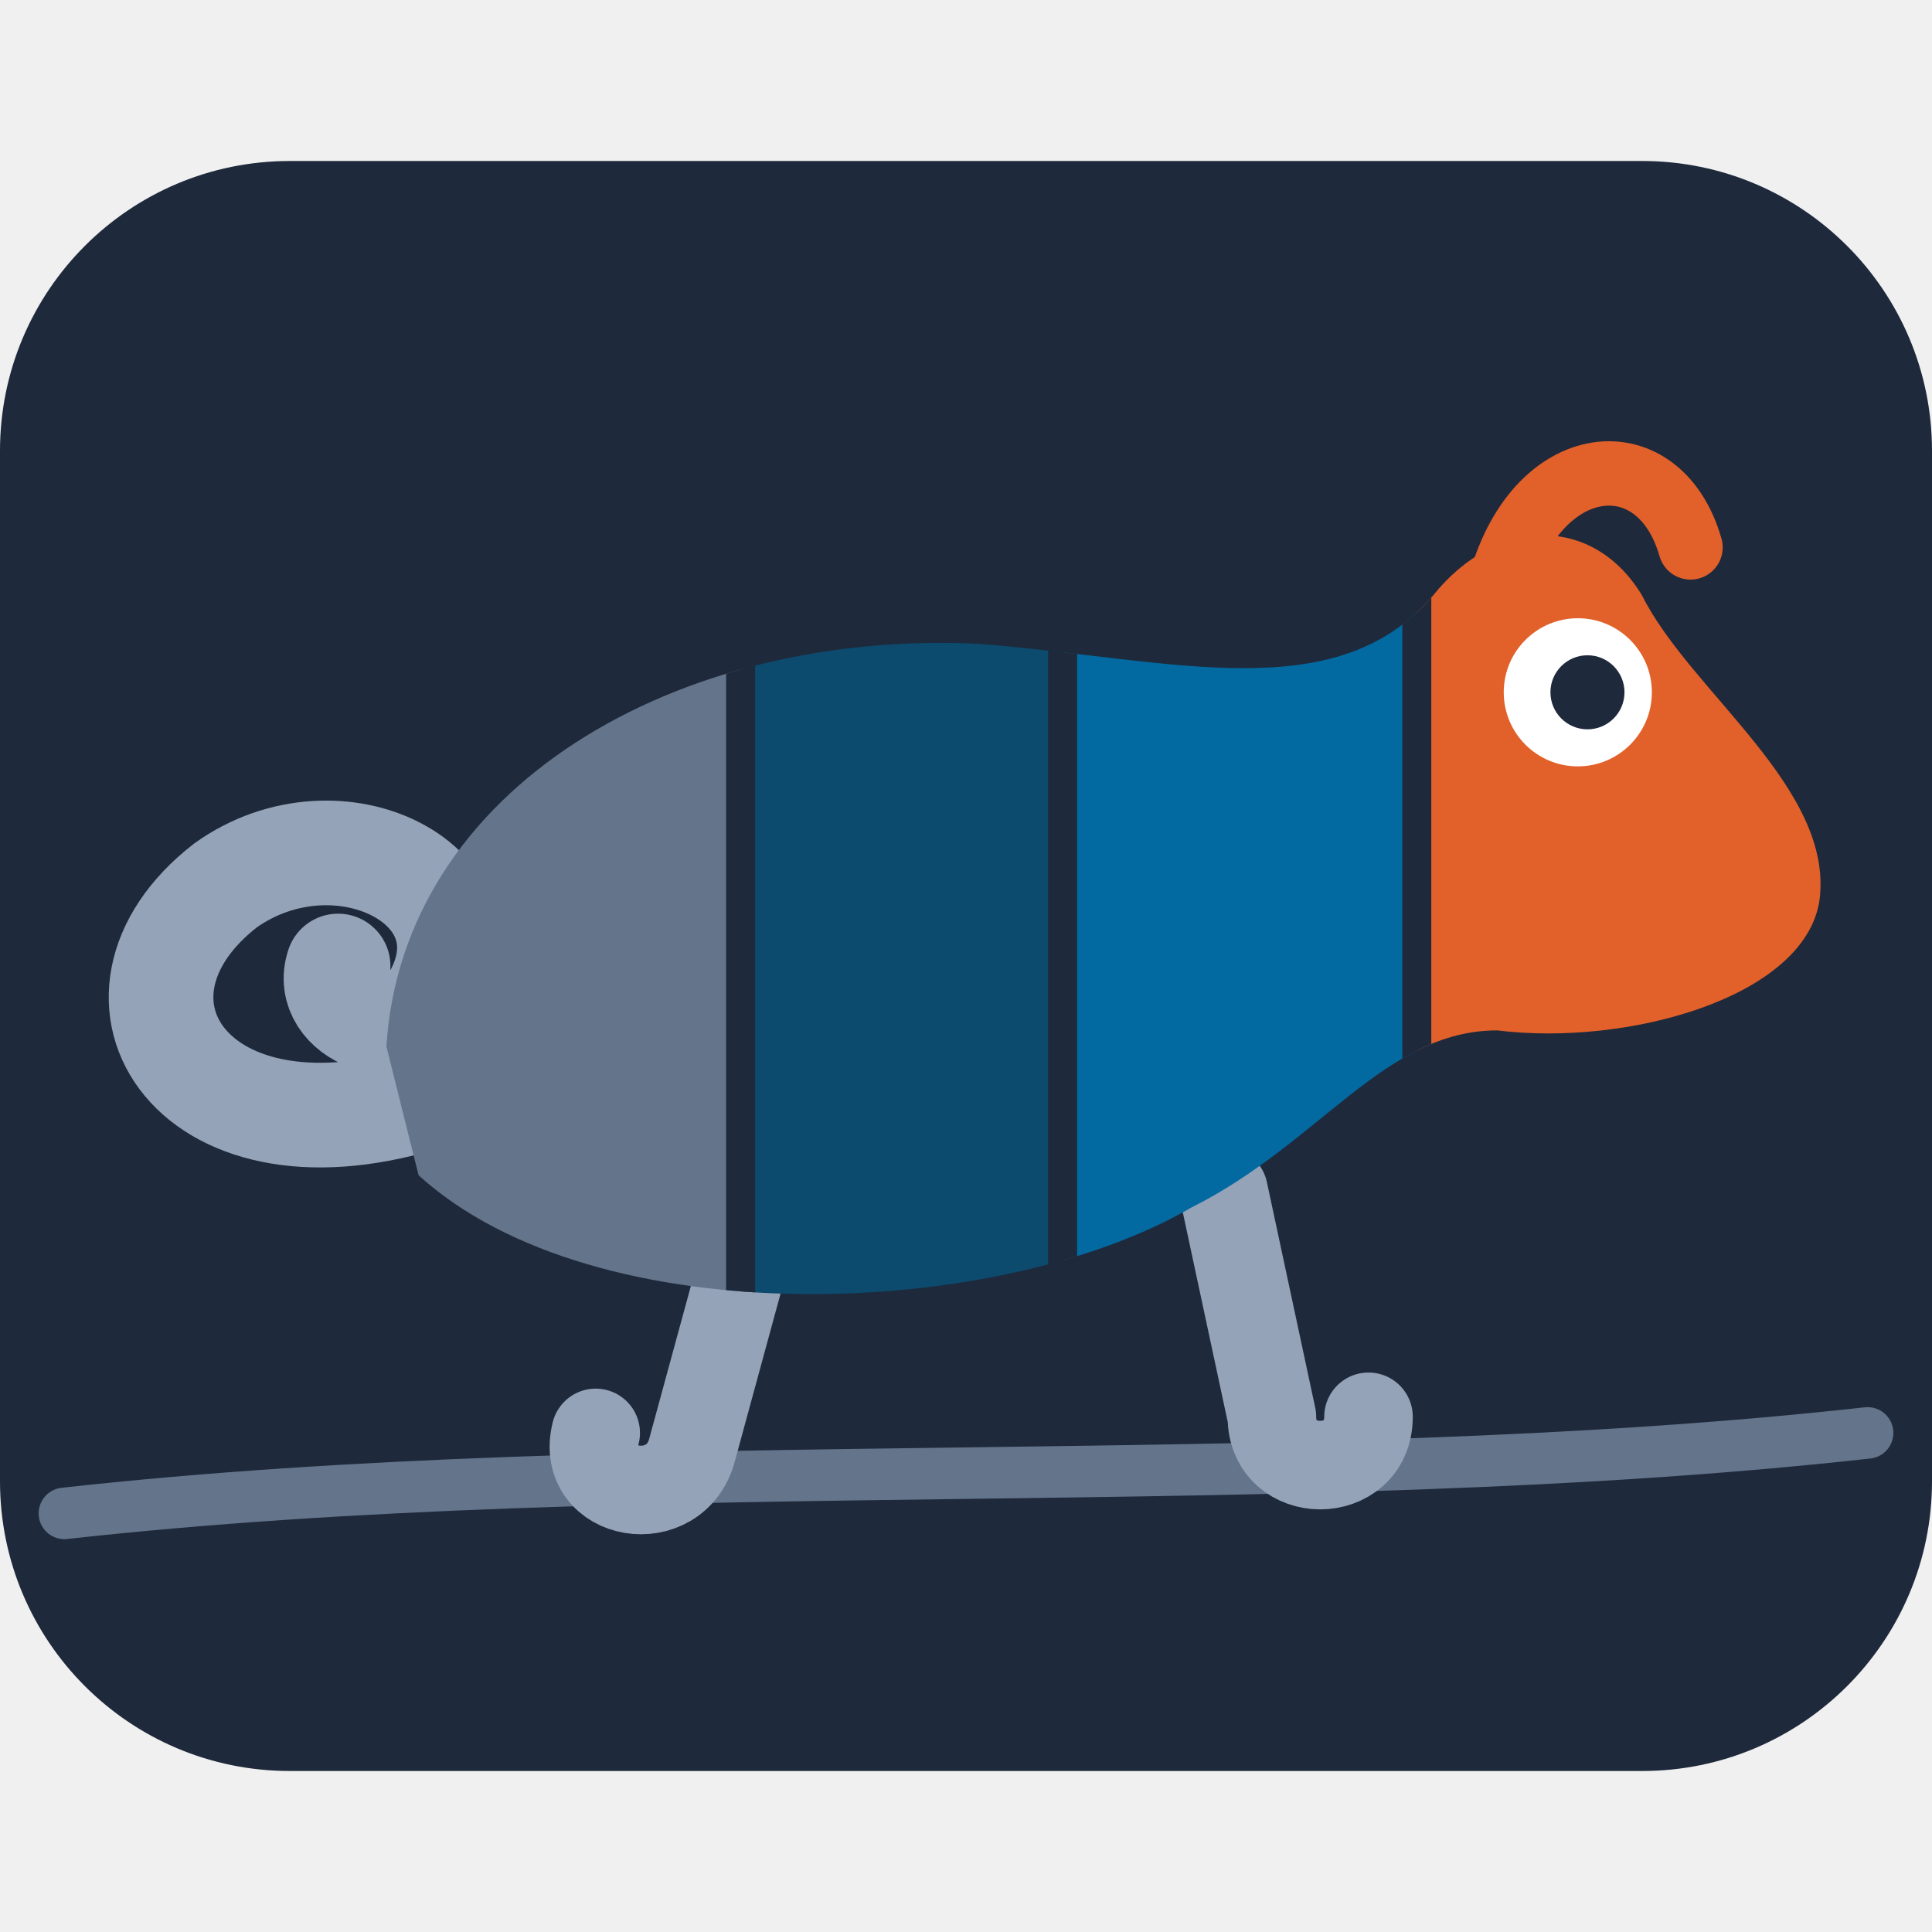
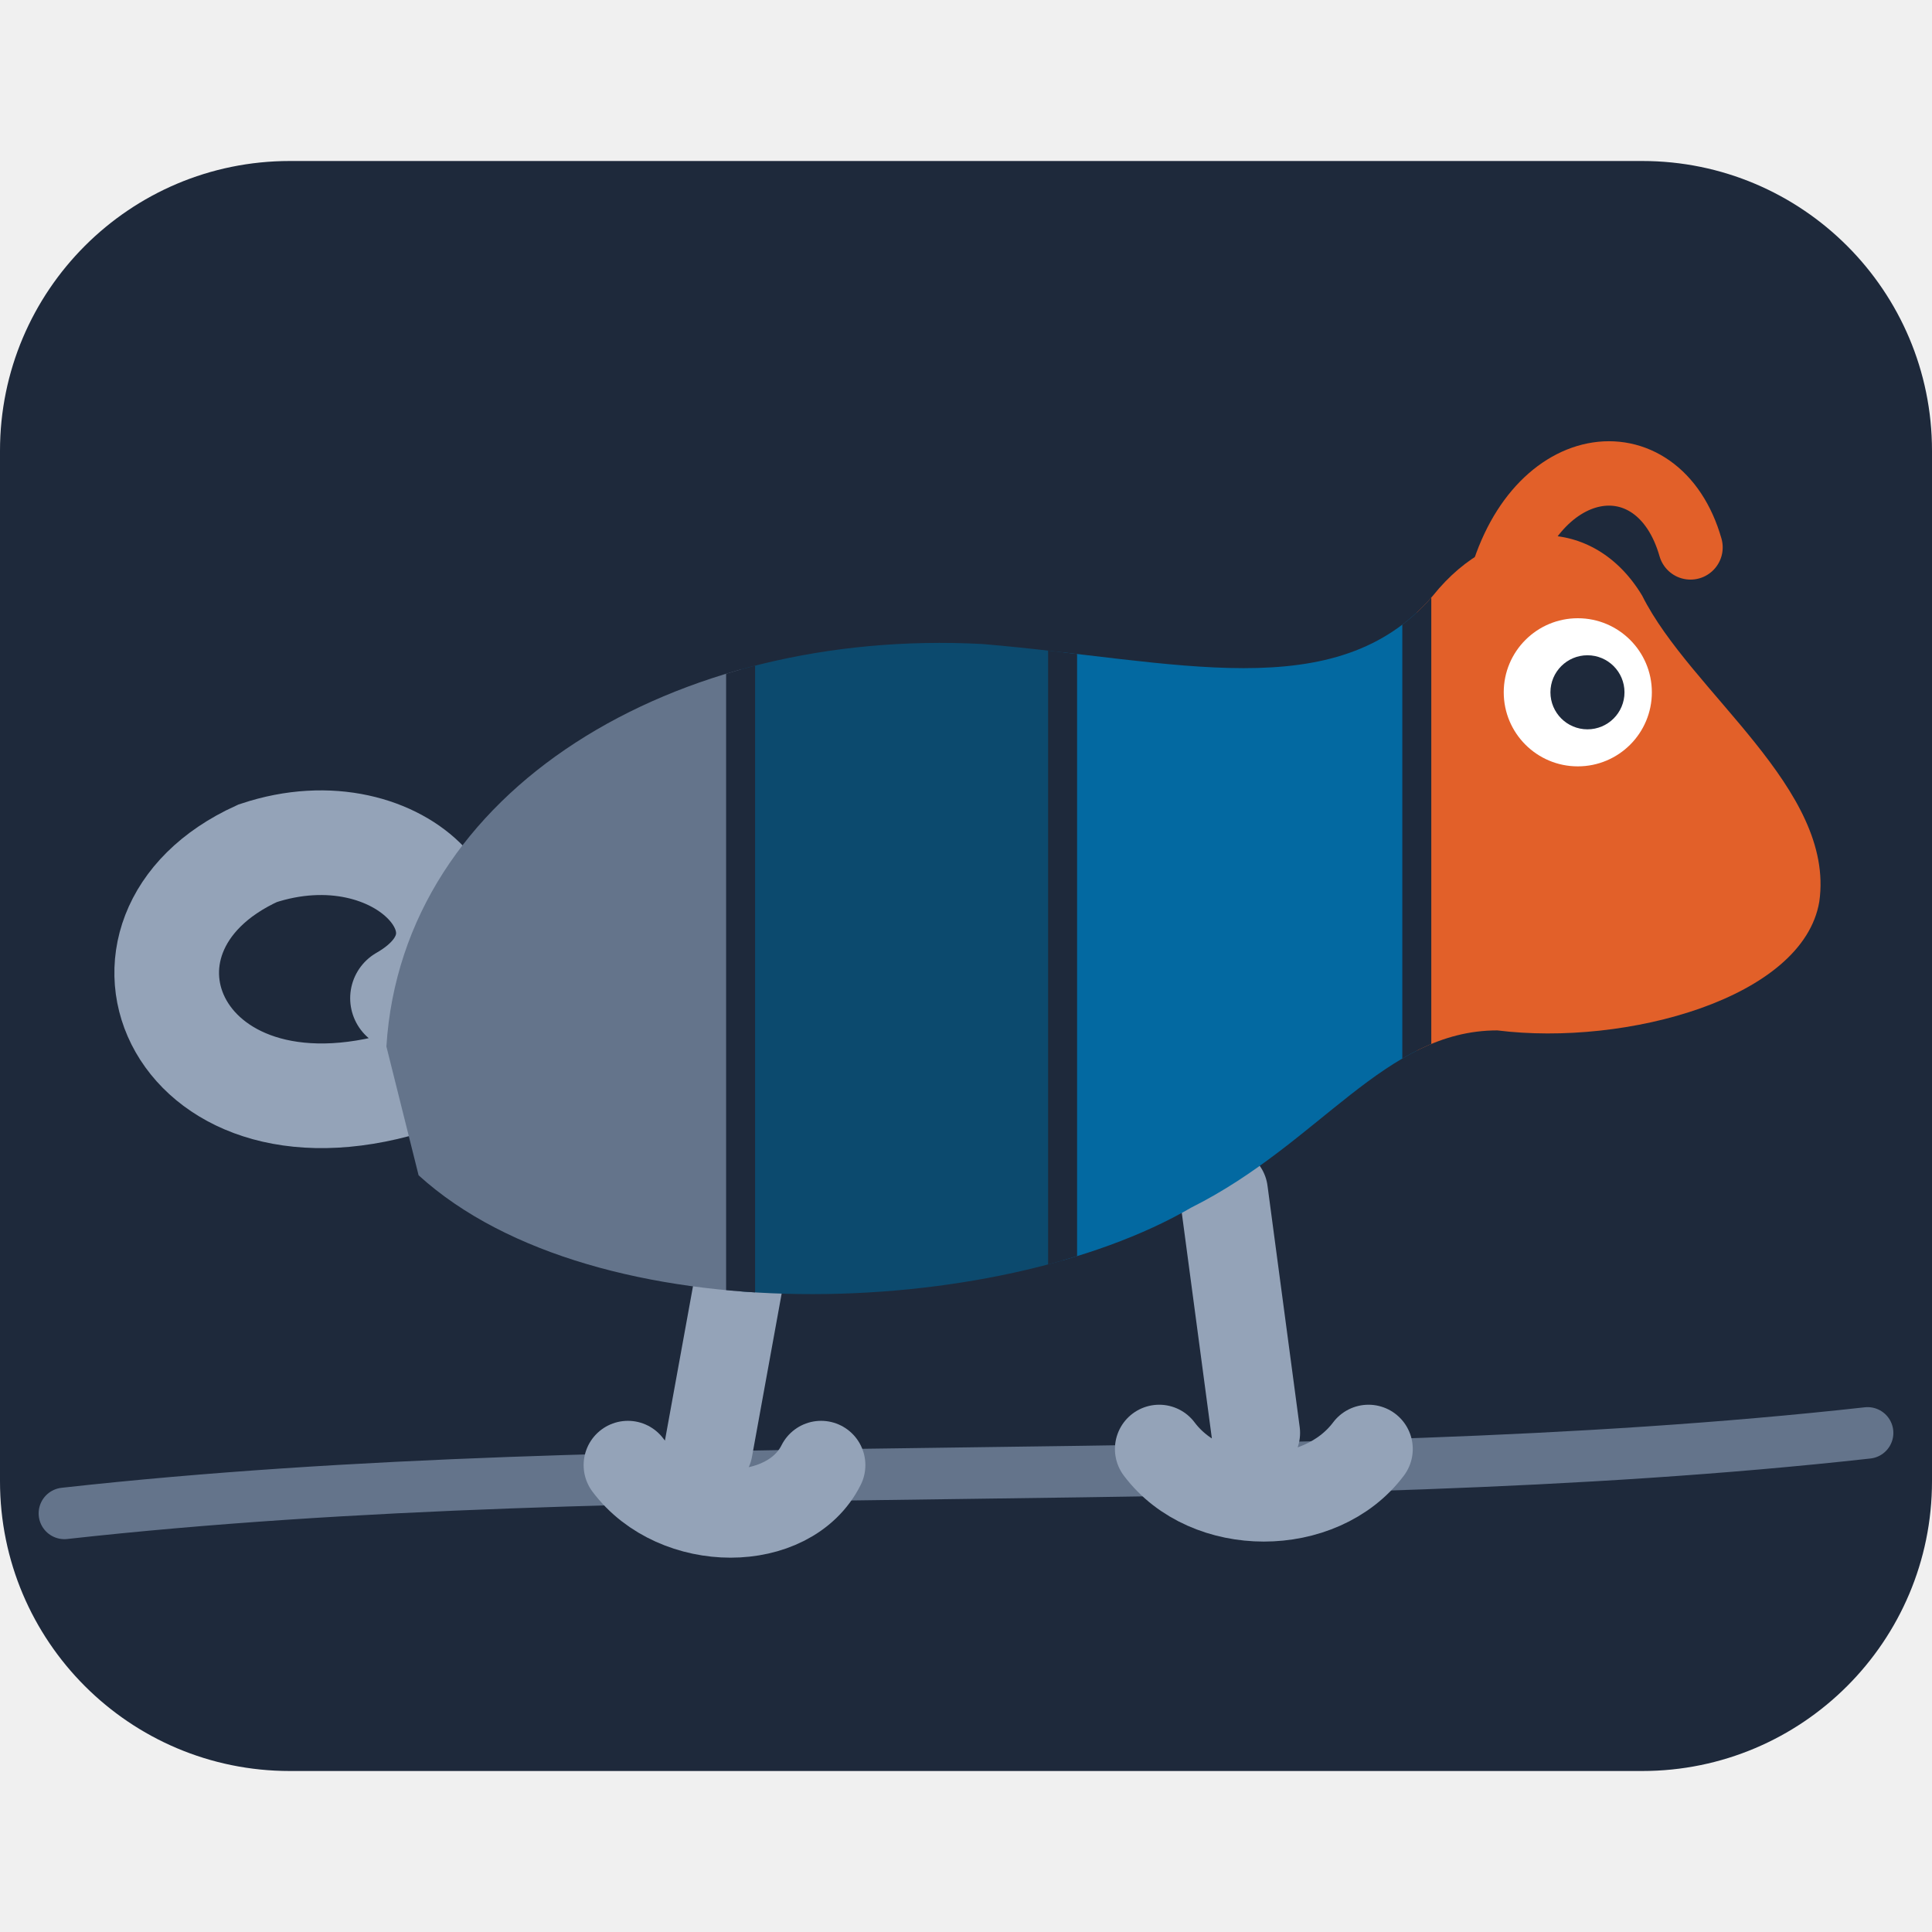
<svg xmlns="http://www.w3.org/2000/svg" viewBox="0 0 120 120" fill="none">
  <g transform="translate(0 10)">
    <rect x="0" y="0" width="120" height="100" rx="18" fill="#1E293B" />
    <path d="M 4 84 C 40 80 80 83 116 79" fill="none" stroke="#64748B" stroke-width="3.2" stroke-linecap="round" />
-     <path d="M 27 58 C 12 63 5 52 14 45 C 21 40 31 45 27 52 C 25 55 20 53 21 50" fill="none" stroke="#94A3B8" stroke-width="6.5" stroke-linecap="round" />
-     <path d="M 46 69 L 43 80 C 42 84 36 83 37 79" fill="none" stroke="#94A3B8" stroke-width="5.5" stroke-linecap="round" stroke-linejoin="round" />
-     <path d="M 76 64 L 79 78 C 79 82 85 82 85 78" fill="none" stroke="#94A3B8" stroke-width="5.5" stroke-linecap="round" stroke-linejoin="round" />
+     <path d="M 26 57 C 11 62 5 48 16 43 C 25 40 32 48 25 52" fill="none" stroke="#94A3B8" stroke-width="6.5" stroke-linecap="round" />
+     <path d="M 46 69 L 44 80 M 39 81 C 42 85 49 85 51 81" fill="none" stroke="#94A3B8" stroke-width="5.5" stroke-linecap="round" stroke-linejoin="round" />
+     <path d="M 76 64 L 78 79 M 72 80 C 75 84 82 84 85 80" fill="none" stroke="#94A3B8" stroke-width="5.5" stroke-linecap="round" stroke-linejoin="round" />
    <clipPath id="body">
      <path d="M 24 55 C 25 39 42 29 61 30 C 73 31 83 34 89 27 C 93 22 99 22 102 27 C 105 33 114 39 113 46 C 112 52 101 55 93 54 C 86 54 82 61 74 65 C 62 72 37 73 26 63 Z" />
    </clipPath>
    <g clip-path="url(#body)">
      <rect x="20" y="10" width="26" height="70" fill="#64748B" />
      <rect x="46" y="10" width="20" height="70" fill="#0C4A6E" />
      <rect x="66" y="10" width="22" height="70" fill="#0369A1" />
      <rect x="88" y="10" width="30" height="70" fill="#E26029" />
      <rect x="45.1" y="10" width="1.8" height="70" fill="#1E293B" />
      <rect x="65.1" y="10" width="1.8" height="70" fill="#1E293B" />
      <rect x="87.1" y="10" width="1.8" height="70" fill="#1E293B" />
    </g>
    <path d="M 93 27 C 95 18 103 17 105 24" fill="none" stroke="#E26029" stroke-width="4" stroke-linecap="round" />
    <circle cx="98" cy="33" r="4.6" fill="#FFFFFF" />
    <circle cx="98.6" cy="33" r="2.3" fill="#1E293B" />
  </g>
</svg>
